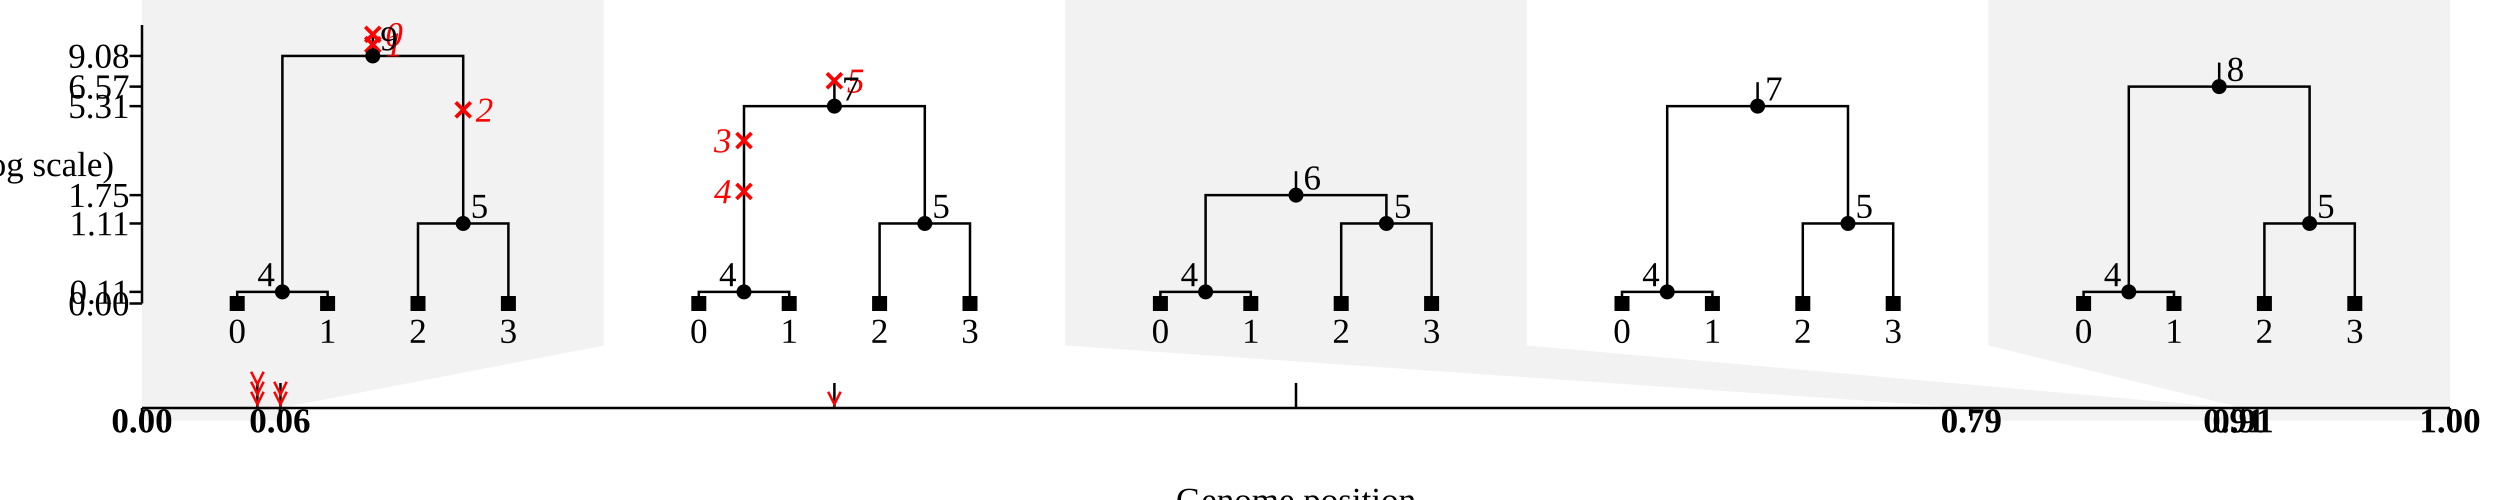
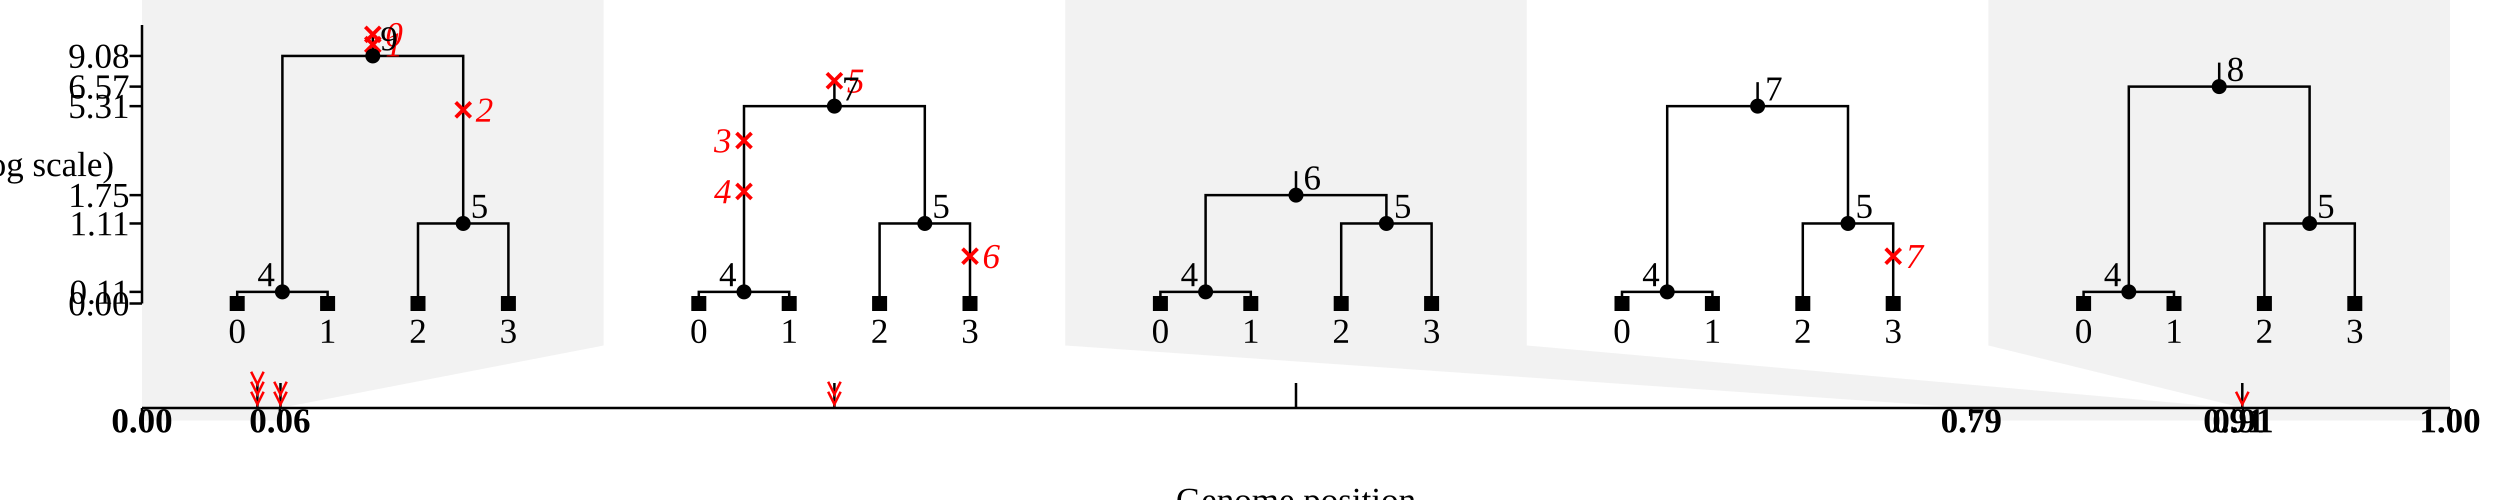
<svg xmlns="http://www.w3.org/2000/svg" baseProfile="full" height="200" version="1.1" width="1000">
  <defs>
-     <style type="text/css">.tree-sequence .background path {fill: #808080; fill-opacity:0}.tree-sequence .background path:nth-child(odd) {fill-opacity:.1}.axes {font-size: 14px}.x-axis .tick .lab {font-weight: bold}.axes, .tree {font-size: 14px; text-anchor:middle}.y-axis line.grid {stroke: #FAFAFA}.y-axis &gt; .lab text {transform: translateX(0.8em) rotate(-90deg)}.x-axis .tick g {transform: translateY(0.9em)}.x-axis &gt; .lab text {transform: translateY(-0.8em)}.axes line, .edge {stroke:black; fill:none}.node &gt; .sym {fill: black; stroke: none}.site &gt; .sym {stroke: black}.mut text {fill: red; font-style: italic}.mut line {fill: none; stroke: none}.mut .sym {fill: none; stroke: red}.node .mut .sym {stroke-width: 1.5px}.tree text, .tree-sequence text {dominant-baseline: central}.plotbox .lab.lft {text-anchor: end}.plotbox .lab.rgt {text-anchor: start}</style>
+     <style type="text/css">.background path {fill: #808080; fill-opacity:0}.background path:nth-child(odd) {fill-opacity:.1}.axes {font-size: 14px}.x-axis .tick .lab {font-weight: bold}.axes, .tree {font-size: 14px; text-anchor:middle}.y-axis line.grid {stroke: #FAFAFA}.y-axis &gt; .lab text {transform: translateX(0.8em) rotate(-90deg)}.x-axis .tick g {transform: translateY(0.9em)}.x-axis &gt; .lab text {transform: translateY(-0.8em)}.axes line, .edge {stroke:black; fill:none}.node &gt; .sym {fill: black; stroke: none}.site &gt; .sym {stroke: black}.mut text {fill: red; font-style: italic}.mut.extra text {fill: hotpink}.mut line {fill: none; stroke: none}.mut .sym {fill: none; stroke: red}.mut.extra .sym {stroke: hotpink}.node .mut .sym {stroke-width: 1.5px}.tree text, .tree-sequence text {dominant-baseline: central}.plotbox .lab.lft {text-anchor: end}.plotbox .lab.rgt {text-anchor: start}</style>
  </defs>
  <g class="tree-sequence">
    <g class="background">
      <path d="M56.8,0 l184.64,0 l0,138.2 l-129.477,25 l0,5 l-55.163,0 l0,-5 l0,-25 l0,-138.2z" />
      <path d="M241.44,0 l184.64,0 l0,138.2 l362.436,25 l0,5 l-676.552,0 l0,-5 l129.477,-25 l0,-138.2z" />
      <path d="M426.08,0 l184.64,0 l0,138.2 l282.817,25 l0,5 l-105.022,0 l0,-5 l-362.436,-25 l0,-138.2z" />
      <path d="M610.72,0 l184.64,0 l0,138.2 l101.824,25 l0,5 l-3.646,0 l0,-5 l-282.817,-25 l0,-138.2z" />
      <path d="M795.36,0 l184.64,0 l0,138.2 l0,25 l0,5 l-82.816,0 l0,-5 l-101.824,-25 l0,-138.2z" />
    </g>
    <g class="axes">
      <g class="x-axis">
        <g class="lab" transform="translate(518.4,200)">
          <text text-anchor="middle">Genome position</text>
        </g>
        <line x1="56.8" x2="980" y1="163.2" y2="163.2" />
        <g class="tick" transform="translate(56.8 163.2)">
          <line x1="0" x2="0" y1="0" y2="5" />
          <g class="lab" transform="translate(0,5)">
            <text>0.00</text>
          </g>
        </g>
        <g class="tick" transform="translate(111.963 163.2)">
          <line x1="0" x2="0" y1="0" y2="5" />
          <g class="lab" transform="translate(0,5)">
            <text>0.06</text>
          </g>
        </g>
        <g class="tick" transform="translate(788.516 163.2)">
          <line x1="0" x2="0" y1="0" y2="5" />
          <g class="lab" transform="translate(0,5)">
            <text>0.79</text>
          </g>
        </g>
        <g class="tick" transform="translate(893.537 163.2)">
          <line x1="0" x2="0" y1="0" y2="5" />
          <g class="lab" transform="translate(0,5)">
            <text>0.91</text>
          </g>
        </g>
        <g class="tick" transform="translate(897.184 163.2)">
          <line x1="0" x2="0" y1="0" y2="5" />
          <g class="lab" transform="translate(0,5)">
            <text>0.91</text>
          </g>
        </g>
        <g class="tick" transform="translate(980 163.2)">
          <line x1="0" x2="0" y1="0" y2="5" />
          <g class="lab" transform="translate(0,5)">
            <text>1.00</text>
          </g>
        </g>
        <g class="site s0" transform="translate(102.96 163.2)">
          <line class="sym" x1="0" x2="0" y1="0" y2="-10" />
          <g class="mut m2">
            <polyline class="sym" points="2.5,-6.5 0,-1.5 -2.5,-6.5" />
          </g>
          <g class="mut m1">
            <polyline class="sym" points="2.5,-10.5 0,-5.5 -2.5,-10.5" />
          </g>
          <g class="mut m0">
            <polyline class="sym" points="2.5,-14.5 0,-9.5 -2.5,-14.5" />
          </g>
        </g>
        <g class="site s1" transform="translate(112.192 163.2)">
          <line class="sym" x1="0" x2="0" y1="0" y2="-10" />
          <g class="mut m4">
            <polyline class="sym" points="2.5,-6.5 0,-1.5 -2.5,-6.5" />
          </g>
          <g class="mut m3">
            <polyline class="sym" points="2.5,-10.5 0,-5.5 -2.5,-10.5" />
          </g>
        </g>
        <g class="site s2" transform="translate(333.76 163.2)">
          <line class="sym" x1="0" x2="0" y1="0" y2="-10" />
+           <g class="mut m6">
+             <polyline class="sym" points="2.5,-6.5 0,-1.5 -2.5,-6.5" />
+           </g>
          <g class="mut m5">
+             <polyline class="sym" points="2.5,-10.5 0,-5.5 -2.5,-10.5" />
+           </g>
+         </g>
+         <g class="site s3" transform="translate(518.4 163.2)">
+           <line class="sym" x1="0" x2="0" y1="0" y2="-10" />
+         </g>
+         <g class="site s4" transform="translate(896.912 163.2)">
+           <line class="sym" x1="0" x2="0" y1="0" y2="-10" />
+           <g class="mut m7">
            <polyline class="sym" points="2.5,-6.5 0,-1.5 -2.5,-6.5" />
          </g>
-         </g>
-         <g class="site s3" transform="translate(518.4 163.2)">
-           <line class="sym" x1="0" x2="0" y1="0" y2="-10" />
        </g>
      </g>
      <g class="y-axis">
        <g class="lab" transform="translate(0,65.7)">
          <text text-anchor="middle">Time (log scale)</text>
        </g>
        <line x1="56.8" x2="56.8" y1="121.4" y2="10" />
        <g class="tick" transform="translate(56.8 121.4)">
          <line x1="0" x2="-5" y1="0" y2="0" />
          <g class="lab" transform="translate(-5,0)">
            <text text-anchor="end">0.00</text>
          </g>
        </g>
        <g class="tick" transform="translate(56.8 116.755)">
          <line x1="0" x2="-5" y1="0" y2="0" />
          <g class="lab" transform="translate(-5,0)">
            <text text-anchor="end">0.11</text>
          </g>
        </g>
        <g class="tick" transform="translate(56.8 89.39)">
          <line x1="0" x2="-5" y1="0" y2="0" />
          <g class="lab" transform="translate(-5,0)">
            <text text-anchor="end">1.11</text>
          </g>
        </g>
        <g class="tick" transform="translate(56.8 78.0512)">
          <line x1="0" x2="-5" y1="0" y2="0" />
          <g class="lab" transform="translate(-5,0)">
            <text text-anchor="end">1.75</text>
          </g>
        </g>
        <g class="tick" transform="translate(56.8 42.4584)">
          <line x1="0" x2="-5" y1="0" y2="0" />
          <g class="lab" transform="translate(-5,0)">
            <text text-anchor="end">5.31</text>
          </g>
        </g>
        <g class="tick" transform="translate(56.8 34.6429)">
          <line x1="0" x2="-5" y1="0" y2="0" />
          <g class="lab" transform="translate(-5,0)">
            <text text-anchor="end">6.57</text>
          </g>
        </g>
        <g class="tick" transform="translate(56.8 22.3778)">
          <line x1="0" x2="-5" y1="0" y2="0" />
          <g class="lab" transform="translate(-5,0)">
            <text text-anchor="end">9.08</text>
          </g>
        </g>
      </g>
    </g>
    <g class="plotbox trees">
      <g class="tree t0" transform="translate(56.8 0)">
        <g class="plotbox">
          <g class="m0 m1 node n9 p0 root s0" transform="translate(92.32 22.3778)">
            <g class="a9 node n4 p0" transform="translate(-36.16 94.3769)">
              <g class="a4 leaf node n0 p0 sample" transform="translate(-18.08 4.64534)">
                <path class="edge" d="M 0 0 V -4.645 H 18.08" />
                <rect class="sym" height="6" width="6" x="-3" y="-3" />
                <text class="lab" transform="translate(0 11)">0</text>
              </g>
              <g class="a4 leaf node n1 p0 sample" transform="translate(18.08 4.64534)">
                <path class="edge" d="M 0 0 V -4.645 H -18.08" />
                <rect class="sym" height="6" width="6" x="-3" y="-3" />
                <text class="lab" transform="translate(0 11)">1</text>
              </g>
              <path class="edge" d="M 0 0 V -94.377 H 36.16" />
              <circle class="sym" cx="0" cy="0" r="3" />
              <text class="lab lft" transform="translate(-3 -7.0)">4</text>
            </g>
            <g class="a9 m2 node n5 p0 s0" transform="translate(36.16 67.0122)">
              <g class="a5 leaf node n2 p0 sample" transform="translate(-18.08 32.01)">
                <path class="edge" d="M 0 0 V -32.01 H 18.08" />
                <rect class="sym" height="6" width="6" x="-3" y="-3" />
                <text class="lab" transform="translate(0 11)">2</text>
              </g>
              <g class="a5 leaf node n3 p0 sample" transform="translate(18.08 32.01)">
                <path class="edge" d="M 0 0 V -32.01 H -18.08" />
                <rect class="sym" height="6" width="6" x="-3" y="-3" />
                <text class="lab" transform="translate(0 11)">3</text>
              </g>
              <path class="edge" d="M 0 0 V -67.012 H -36.16" />
              <g class="mut m2 s0 unknown_time" transform="translate(0 -45.4548)">
                <line x1="0" x2="0" y1="0" y2="45.455" />
                <path class="sym" d="M -3,-3 l 6,6 M -3,3 l 6,-6" />
                <text class="lab rgt" transform="translate(5 0)">2</text>
              </g>
              <circle class="sym" cx="0" cy="0" r="3" />
              <text class="lab rgt" transform="translate(3 -7.0)">5</text>
            </g>
            <path class="edge" d="M 0 0 V -9.592 H 0" />
            <g class="mut m0 s0 unknown_time" transform="translate(0 -8.63554)">
              <line x1="0" x2="0" y1="0" y2="8.636" />
              <path class="sym" d="M -3,-3 l 6,6 M -3,3 l 6,-6" />
              <text class="lab rgt" transform="translate(5 0)">0</text>
            </g>
            <g class="mut m1 s0 unknown_time" transform="translate(0 -4.53494)">
              <line x1="0" x2="0" y1="0" y2="4.535" />
              <path class="sym" d="M -3,-3 l 6,6 M -3,3 l 6,-6" />
              <text class="lab rgt" transform="translate(5 0)">1</text>
            </g>
            <circle class="sym" cx="0" cy="0" r="3" />
            <text class="lab rgt" transform="translate(3 -7.0)">9</text>
          </g>
        </g>
      </g>
      <g class="tree t1" transform="translate(241.44 0)">
        <g class="plotbox">
          <g class="m5 node n7 p0 root s2" transform="translate(92.32 42.4584)">
            <g class="a7 m3 m4 node n4 p0 s1" transform="translate(-36.16 74.2963)">
              <g class="a4 leaf node n0 p0 sample" transform="translate(-18.08 4.64534)">
                <path class="edge" d="M 0 0 V -4.645 H 18.08" />
                <rect class="sym" height="6" width="6" x="-3" y="-3" />
                <text class="lab" transform="translate(0 11)">0</text>
              </g>
              <g class="a4 leaf node n1 p0 sample" transform="translate(18.08 4.64534)">
                <path class="edge" d="M 0 0 V -4.645 H -18.08" />
                <rect class="sym" height="6" width="6" x="-3" y="-3" />
                <text class="lab" transform="translate(0 11)">1</text>
              </g>
              <path class="edge" d="M 0 0 V -74.296 H 36.16" />
              <g class="mut m3 s1 unknown_time" transform="translate(0 -60.5478)">
                <line x1="0" x2="0" y1="0" y2="60.548" />
                <path class="sym" d="M -3,-3 l 6,6 M -3,3 l 6,-6" />
                <text class="lab lft" transform="translate(-5 0)">3</text>
              </g>
              <g class="mut m4 s1 unknown_time" transform="translate(0 -40.1814)">
                <line x1="0" x2="0" y1="0" y2="40.181" />
                <path class="sym" d="M -3,-3 l 6,6 M -3,3 l 6,-6" />
                <text class="lab lft" transform="translate(-5 0)">4</text>
              </g>
              <circle class="sym" cx="0" cy="0" r="3" />
              <text class="lab lft" transform="translate(-3 -7.0)">4</text>
            </g>
            <g class="a7 node n5 p0" transform="translate(36.16 46.9316)">
              <g class="a5 leaf node n2 p0 sample" transform="translate(-18.08 32.01)">
                <path class="edge" d="M 0 0 V -32.01 H 18.08" />
                <rect class="sym" height="6" width="6" x="-3" y="-3" />
                <text class="lab" transform="translate(0 11)">2</text>
              </g>
-               <g class="a5 leaf node n3 p0 sample" transform="translate(18.08 32.01)">
-                 <path class="edge" d="M 0 0 V -32.01 H -18.08" />
+               <g class="a5 leaf m6 node n3 p0 s2 sample" transform="translate(18.08 32.01)">
+                 <path class="edge" d="M 0 0 V -32.01 H -18.08" />
+                 <g class="mut m6 s2 unknown_time" transform="translate(0 -18.927)">
+                   <line x1="0" x2="0" y1="0" y2="18.927" />
+                   <path class="sym" d="M -3,-3 l 6,6 M -3,3 l 6,-6" />
+                   <text class="lab rgt" transform="translate(5 0)">6</text>
+                 </g>
                <rect class="sym" height="6" width="6" x="-3" y="-3" />
                <text class="lab" transform="translate(0 11)">3</text>
              </g>
              <path class="edge" d="M 0 0 V -46.932 H -36.16" />
              <circle class="sym" cx="0" cy="0" r="3" />
              <text class="lab rgt" transform="translate(3 -7.0)">5</text>
            </g>
            <path class="edge" d="M 0 0 V -10.159 H 0" />
            <g class="mut m5 s2 unknown_time" transform="translate(0 -10.1593)">
              <line x1="0" x2="0" y1="0" y2="10.159" />
              <path class="sym" d="M -3,-3 l 6,6 M -3,3 l 6,-6" />
              <text class="lab rgt" transform="translate(5 0)">5</text>
            </g>
            <circle class="sym" cx="0" cy="0" r="3" />
            <text class="lab rgt" transform="translate(3 -7.0)">7</text>
          </g>
        </g>
      </g>
      <g class="tree t2" transform="translate(426.08 0)">
        <g class="plotbox">
          <g class="node n6 p0 root" transform="translate(92.32 78.0512)">
            <g class="a6 node n4 p0" transform="translate(-36.16 38.7034)">
              <g class="a4 leaf node n0 p0 sample" transform="translate(-18.08 4.64534)">
                <path class="edge" d="M 0 0 V -4.645 H 18.08" />
                <rect class="sym" height="6" width="6" x="-3" y="-3" />
                <text class="lab" transform="translate(0 11)">0</text>
              </g>
              <g class="a4 leaf node n1 p0 sample" transform="translate(18.08 4.64534)">
                <path class="edge" d="M 0 0 V -4.645 H -18.08" />
                <rect class="sym" height="6" width="6" x="-3" y="-3" />
                <text class="lab" transform="translate(0 11)">1</text>
              </g>
              <path class="edge" d="M 0 0 V -38.703 H 36.16" />
              <circle class="sym" cx="0" cy="0" r="3" />
              <text class="lab lft" transform="translate(-3 -7.0)">4</text>
            </g>
            <g class="a6 node n5 p0" transform="translate(36.16 11.3388)">
              <g class="a5 leaf node n2 p0 sample" transform="translate(-18.08 32.01)">
                <path class="edge" d="M 0 0 V -32.01 H 18.08" />
                <rect class="sym" height="6" width="6" x="-3" y="-3" />
                <text class="lab" transform="translate(0 11)">2</text>
              </g>
              <g class="a5 leaf node n3 p0 sample" transform="translate(18.08 32.01)">
                <path class="edge" d="M 0 0 V -32.01 H -18.08" />
                <rect class="sym" height="6" width="6" x="-3" y="-3" />
                <text class="lab" transform="translate(0 11)">3</text>
              </g>
              <path class="edge" d="M 0 0 V -11.339 H -36.16" />
              <circle class="sym" cx="0" cy="0" r="3" />
              <text class="lab rgt" transform="translate(3 -7.0)">5</text>
            </g>
            <path class="edge" d="M 0 0 V -9.592 H 0" />
            <circle class="sym" cx="0" cy="0" r="3" />
            <text class="lab rgt" transform="translate(3 -7.0)">6</text>
          </g>
        </g>
      </g>
      <g class="tree t3" transform="translate(610.72 0)">
        <g class="plotbox">
          <g class="node n7 p0 root" transform="translate(92.32 42.4584)">
            <g class="a7 node n4 p0" transform="translate(-36.16 74.2963)">
              <g class="a4 leaf node n0 p0 sample" transform="translate(-18.08 4.64534)">
                <path class="edge" d="M 0 0 V -4.645 H 18.08" />
                <rect class="sym" height="6" width="6" x="-3" y="-3" />
                <text class="lab" transform="translate(0 11)">0</text>
              </g>
              <g class="a4 leaf node n1 p0 sample" transform="translate(18.08 4.64534)">
                <path class="edge" d="M 0 0 V -4.645 H -18.08" />
                <rect class="sym" height="6" width="6" x="-3" y="-3" />
                <text class="lab" transform="translate(0 11)">1</text>
              </g>
              <path class="edge" d="M 0 0 V -74.296 H 36.16" />
              <circle class="sym" cx="0" cy="0" r="3" />
              <text class="lab lft" transform="translate(-3 -7.0)">4</text>
            </g>
            <g class="a7 node n5 p0" transform="translate(36.16 46.9316)">
              <g class="a5 leaf node n2 p0 sample" transform="translate(-18.08 32.01)">
                <path class="edge" d="M 0 0 V -32.01 H 18.08" />
                <rect class="sym" height="6" width="6" x="-3" y="-3" />
                <text class="lab" transform="translate(0 11)">2</text>
              </g>
-               <g class="a5 leaf node n3 p0 sample" transform="translate(18.08 32.01)">
-                 <path class="edge" d="M 0 0 V -32.01 H -18.08" />
+               <g class="a5 leaf m7 node n3 p0 s4 sample" transform="translate(18.08 32.01)">
+                 <path class="edge" d="M 0 0 V -32.01 H -18.08" />
+                 <g class="mut m7 s4 unknown_time" transform="translate(0 -18.927)">
+                   <line x1="0" x2="0" y1="0" y2="18.927" />
+                   <path class="sym" d="M -3,-3 l 6,6 M -3,3 l 6,-6" />
+                   <text class="lab rgt" transform="translate(5 0)">7</text>
+                 </g>
                <rect class="sym" height="6" width="6" x="-3" y="-3" />
                <text class="lab" transform="translate(0 11)">3</text>
              </g>
              <path class="edge" d="M 0 0 V -46.932 H -36.16" />
              <circle class="sym" cx="0" cy="0" r="3" />
              <text class="lab rgt" transform="translate(3 -7.0)">5</text>
            </g>
            <path class="edge" d="M 0 0 V -9.592 H 0" />
            <circle class="sym" cx="0" cy="0" r="3" />
            <text class="lab rgt" transform="translate(3 -7.0)">7</text>
          </g>
        </g>
      </g>
      <g class="tree t4" transform="translate(795.36 0)">
        <g class="plotbox">
          <g class="node n8 p0 root" transform="translate(92.32 34.6429)">
            <g class="a8 node n4 p0" transform="translate(-36.16 82.1118)">
              <g class="a4 leaf node n0 p0 sample" transform="translate(-18.08 4.64534)">
                <path class="edge" d="M 0 0 V -4.645 H 18.08" />
                <rect class="sym" height="6" width="6" x="-3" y="-3" />
                <text class="lab" transform="translate(0 11)">0</text>
              </g>
              <g class="a4 leaf node n1 p0 sample" transform="translate(18.08 4.64534)">
                <path class="edge" d="M 0 0 V -4.645 H -18.08" />
                <rect class="sym" height="6" width="6" x="-3" y="-3" />
                <text class="lab" transform="translate(0 11)">1</text>
              </g>
              <path class="edge" d="M 0 0 V -82.112 H 36.16" />
              <circle class="sym" cx="0" cy="0" r="3" />
              <text class="lab lft" transform="translate(-3 -7.0)">4</text>
            </g>
            <g class="a8 node n5 p0" transform="translate(36.16 54.7471)">
              <g class="a5 leaf node n2 p0 sample" transform="translate(-18.08 32.01)">
                <path class="edge" d="M 0 0 V -32.01 H 18.08" />
                <rect class="sym" height="6" width="6" x="-3" y="-3" />
                <text class="lab" transform="translate(0 11)">2</text>
              </g>
              <g class="a5 leaf node n3 p0 sample" transform="translate(18.08 32.01)">
                <path class="edge" d="M 0 0 V -32.01 H -18.08" />
                <rect class="sym" height="6" width="6" x="-3" y="-3" />
                <text class="lab" transform="translate(0 11)">3</text>
              </g>
              <path class="edge" d="M 0 0 V -54.747 H -36.16" />
              <circle class="sym" cx="0" cy="0" r="3" />
              <text class="lab rgt" transform="translate(3 -7.0)">5</text>
            </g>
            <path class="edge" d="M 0 0 V -9.592 H 0" />
            <circle class="sym" cx="0" cy="0" r="3" />
            <text class="lab rgt" transform="translate(3 -7.0)">8</text>
          </g>
        </g>
      </g>
    </g>
  </g>
</svg>
